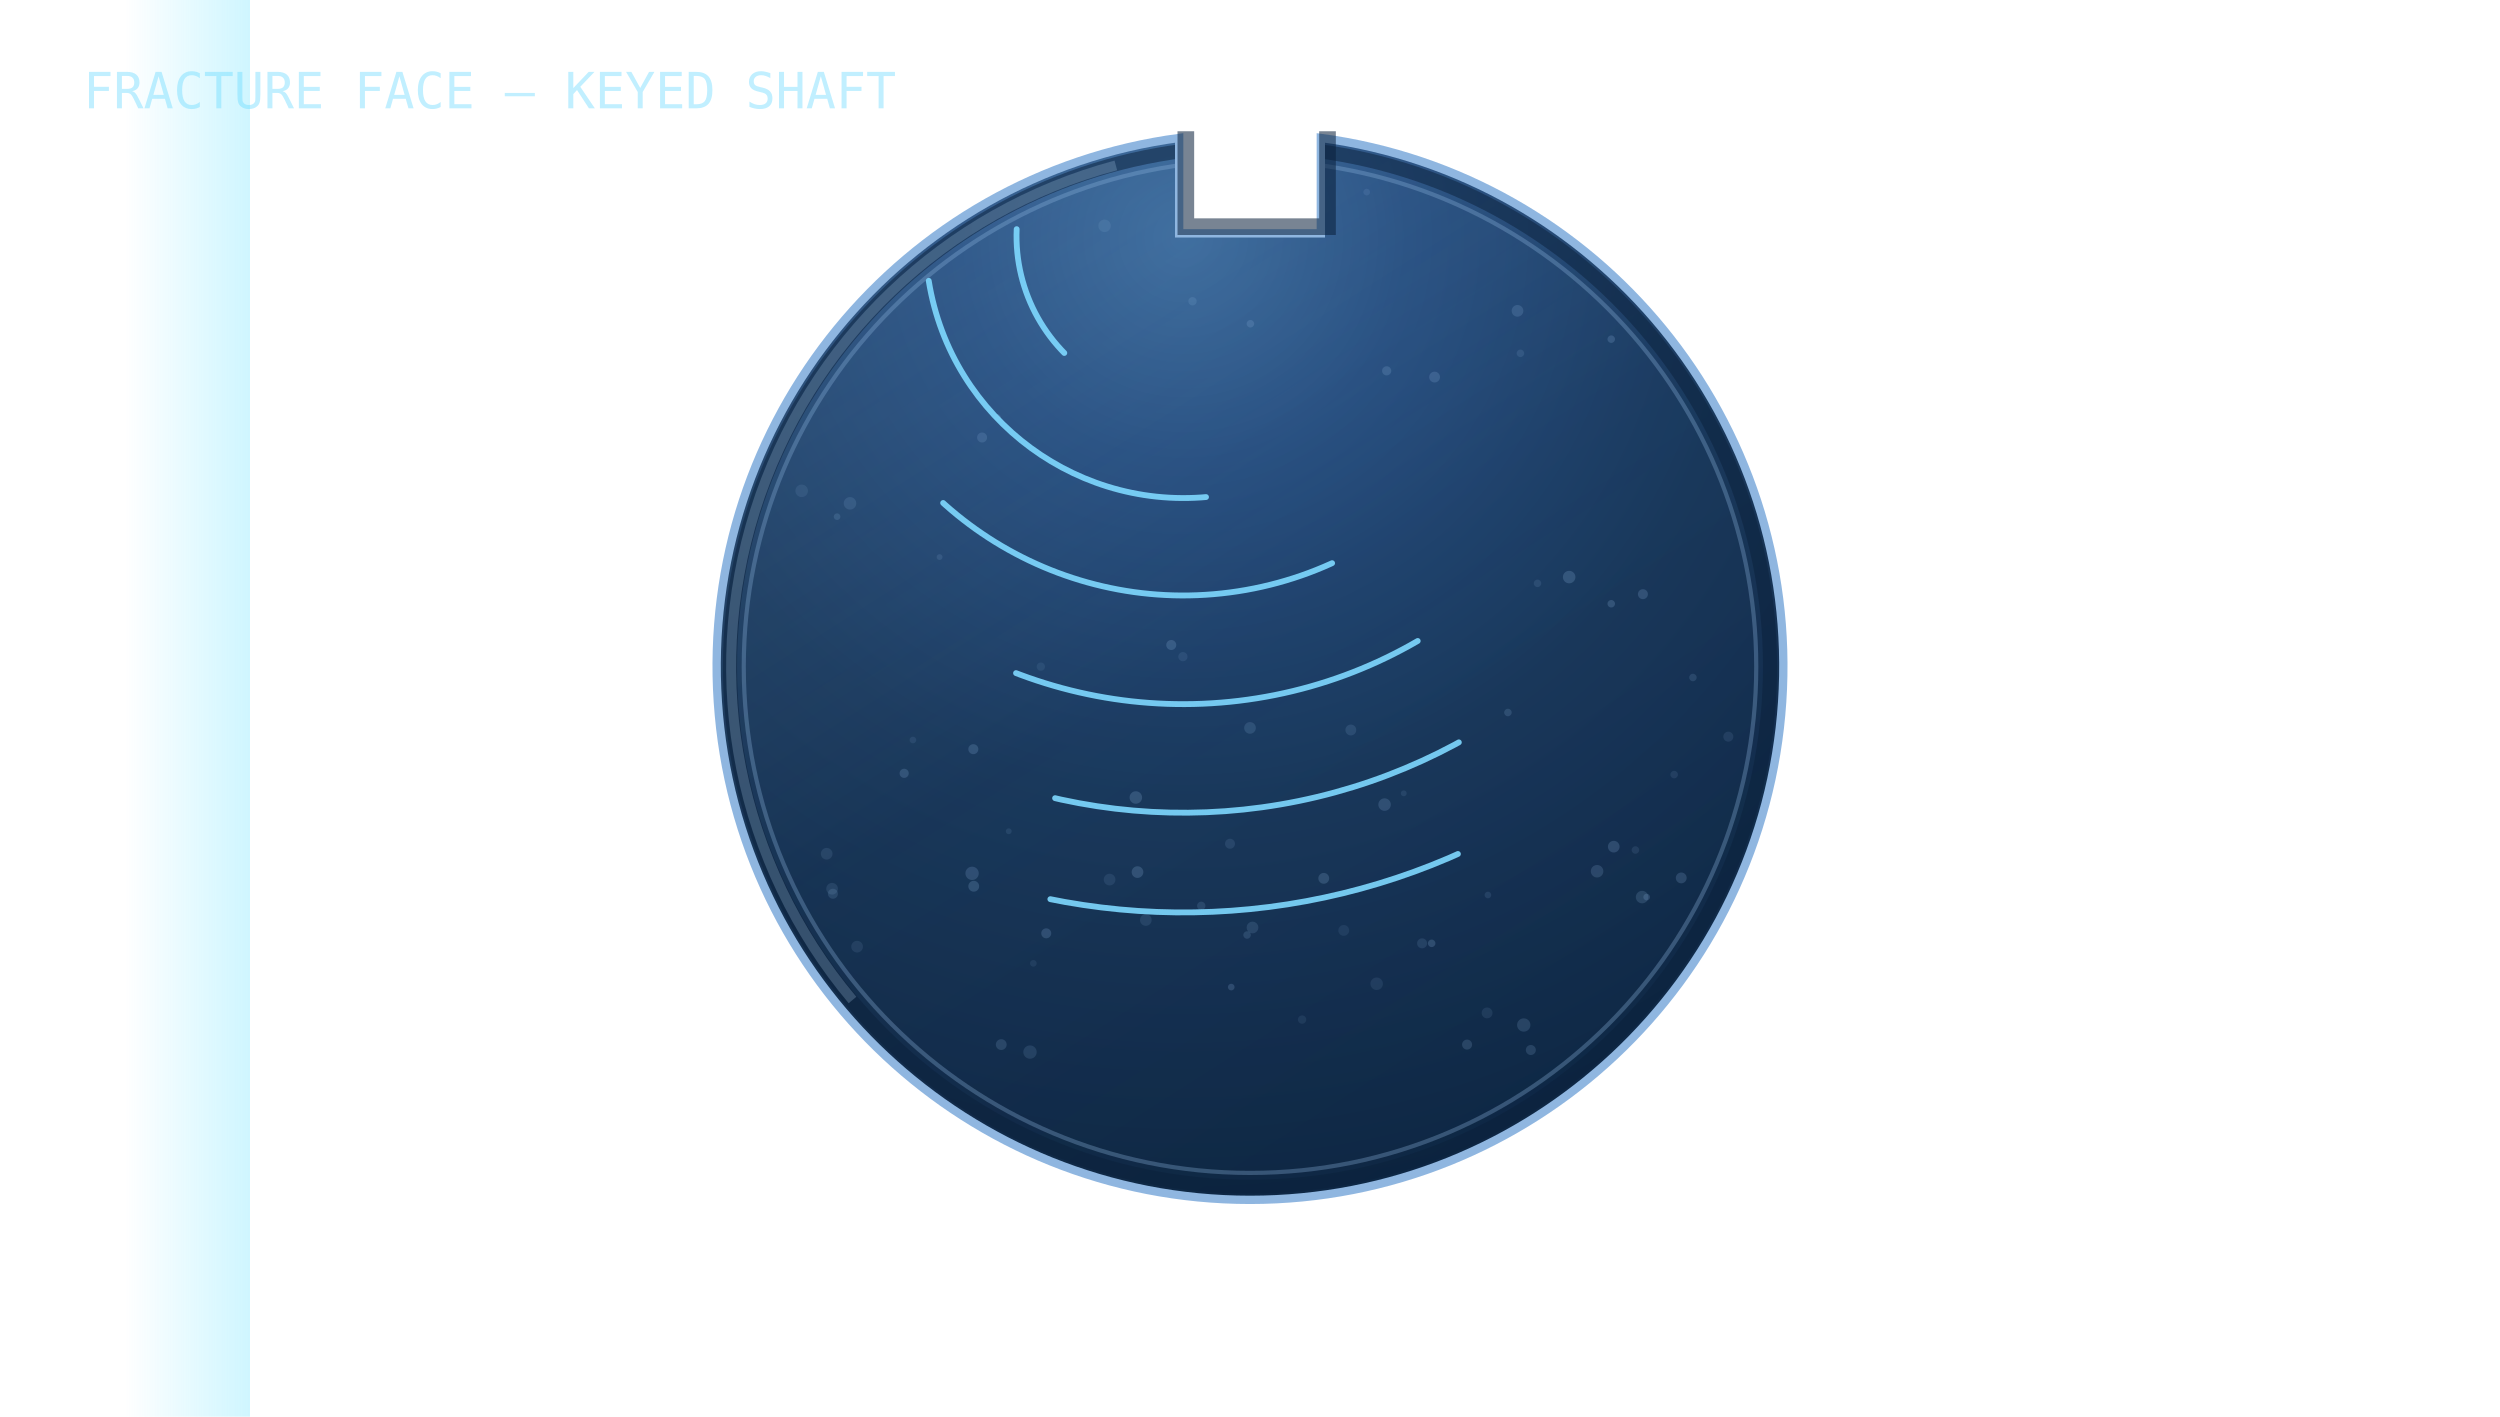
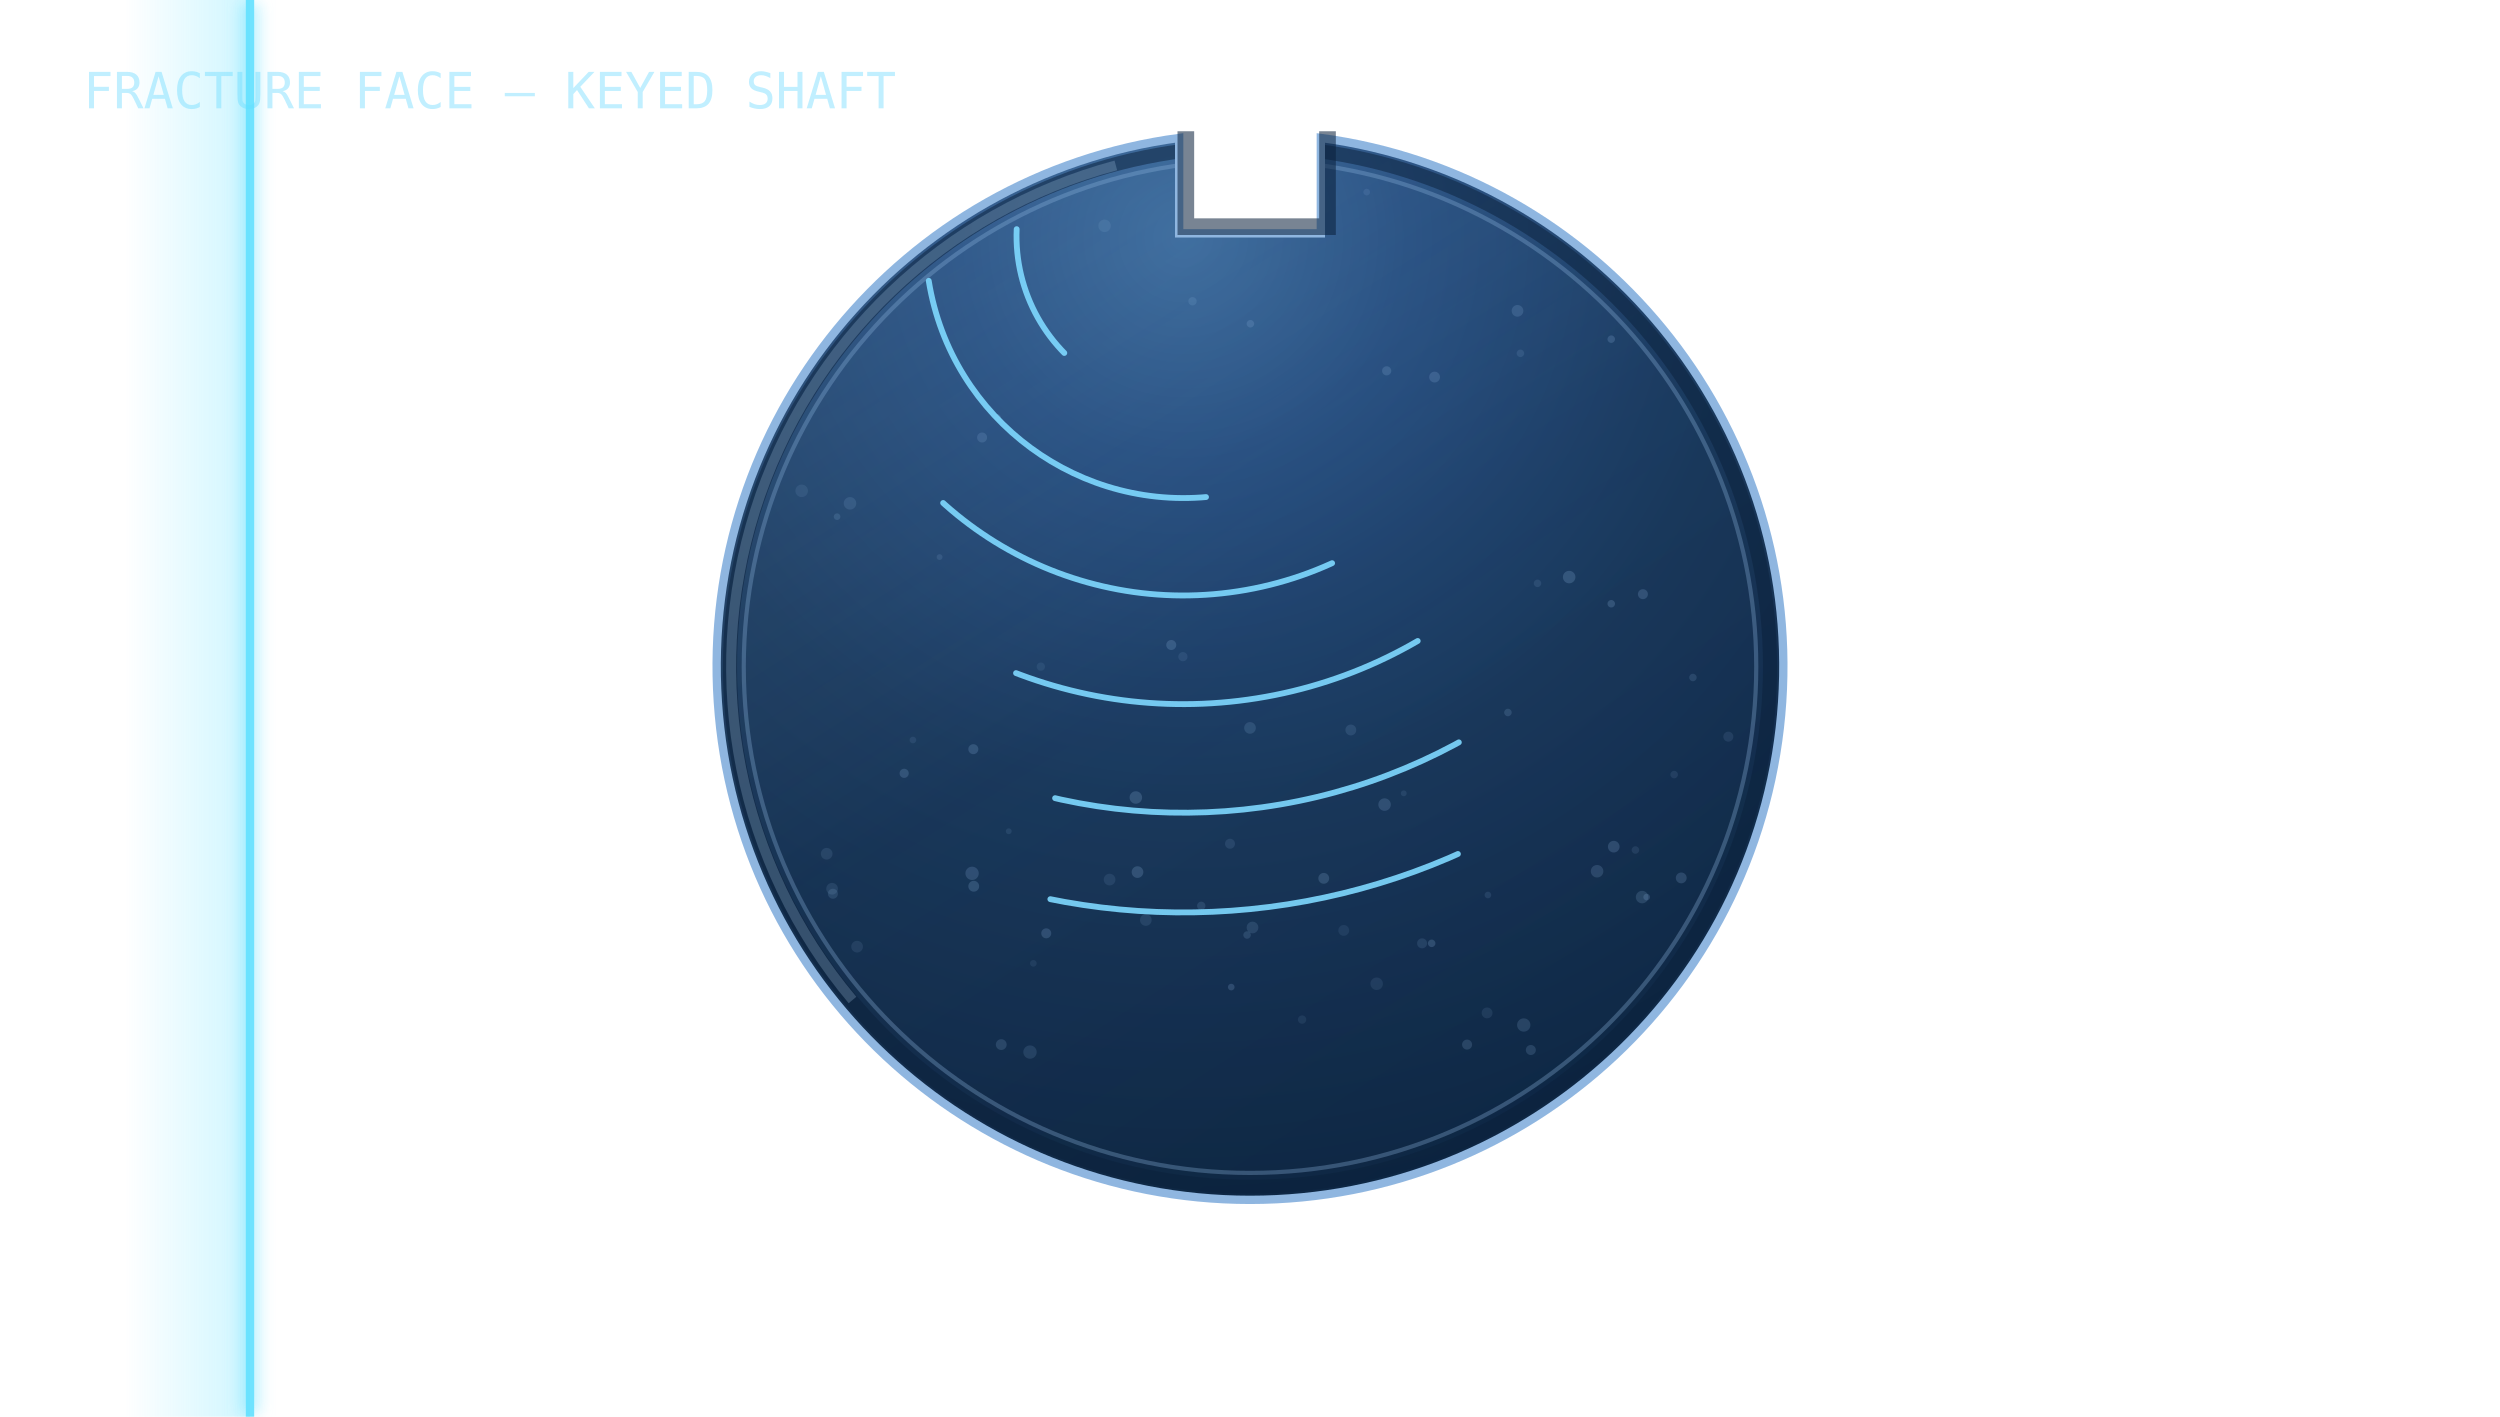
<svg xmlns="http://www.w3.org/2000/svg" viewBox="0 0 600 340" width="100%" height="100%" font-family="JetBrains Mono, monospace">
  <defs>
-     <filter id="fcGlow" x="-60%" y="-60%" width="220%" height="220%">
+     <filter id="fcGlow" filterUnits="userSpaceOnUse" x="-58" y="-58" width="116" height="456">
      <feGaussianBlur in="SourceGraphic" stdDeviation="2.2" result="b" />
      <feMerge>
        <feMergeNode in="b" />
        <feMergeNode in="SourceGraphic" />
      </feMerge>
    </filter>
    <filter id="fcGlowS" x="-80%" y="-80%" width="260%" height="260%">
      <feGaussianBlur in="SourceGraphic" stdDeviation="1.6" result="b" />
      <feMerge>
        <feMergeNode in="b" />
        <feMergeNode in="SourceGraphic" />
      </feMerge>
    </filter>
    <radialGradient id="fcFaceGrad" gradientUnits="userSpaceOnUse" cx="284" cy="57" r="245">
      <stop offset="0" stop-color="#356394" />
      <stop offset=".22" stop-color="#22497a" />
      <stop offset=".55" stop-color="#163457" />
      <stop offset="1" stop-color="#0c2440" />
    </radialGradient>
    <linearGradient id="fcSheen" gradientUnits="userSpaceOnUse" x1="220" y1="60" x2="360" y2="280">
      <stop offset="0" stop-color="#9fd2ff" stop-opacity=".14" />
      <stop offset=".45" stop-color="#9fd2ff" stop-opacity=".03" />
      <stop offset="1" stop-color="#9fd2ff" stop-opacity="0" />
    </linearGradient>
    <pattern id="fcHatch" patternUnits="userSpaceOnUse" width="9" height="9">
      <path d="M0 9 L9 0" stroke="#ff9b4b" stroke-width="1" opacity=".3" fill="none" />
      <path d="M0 0 L9 9" stroke="#ff9b4b" stroke-width="1" opacity=".14" fill="none" />
    </pattern>
    <clipPath id="fcClipFace">
      <path d="M283 33.1 L283 56 L317 56 L317 33.1 A128 128 0 1 1 283 33.1 Z" />
    </clipPath>
    <linearGradient id="fcscanFade" x1="0" y1="0" x2="1" y2="0">
      <stop offset="0" stop-color="#5fe0ff" stop-opacity="0" />
      <stop offset="1" stop-color="#5fe0ff" stop-opacity=".3" />
    </linearGradient>
  </defs>
  <path d="M283 33.1 L283 56 L317 56 L317 33.1 A128 128 0 1 1 283 33.1 Z" fill="url(#fcFaceGrad)" />
  <path d="M283 33.1 L283 56 L317 56 L317 33.1 A128 128 0 1 1 283 33.1 Z" fill="url(#fcSheen)" />
  <g fill="#8fb6e0" clip-path="url(#fcClipFace)">
    <circle cx="272.6" cy="191.4" r="1.5" opacity="0.22" />
    <circle cx="219.1" cy="177.6" r="0.8" opacity="0.11" />
    <circle cx="266.3" cy="211.1" r="1.4" opacity="0.12" />
    <circle cx="414.8" cy="176.8" r="1.2" opacity="0.12" />
    <circle cx="281.1" cy="154.8" r="1.2" opacity="0.22" />
    <circle cx="364.9" cy="84.8" r="0.9" opacity="0.14" />
    <circle cx="352.1" cy="250.7" r="1.2" opacity="0.19" />
    <circle cx="273" cy="209.3" r="1.4" opacity="0.22" />
    <circle cx="364.2" cy="74.6" r="1.4" opacity="0.19" />
    <circle cx="312.5" cy="244.7" r="1" opacity="0.10" />
    <circle cx="361.9" cy="171" r="0.9" opacity="0.18" />
    <circle cx="376.6" cy="138.5" r="1.5" opacity="0.22" />
    <circle cx="369" cy="140" r="0.9" opacity="0.13" />
    <circle cx="317.7" cy="210.8" r="1.3" opacity="0.21" />
    <circle cx="344.3" cy="90.5" r="1.3" opacity="0.20" />
    <circle cx="383.3" cy="209.1" r="1.5" opacity="0.19" />
    <circle cx="300.1" cy="77.7" r="0.9" opacity="0.19" />
    <circle cx="247.2" cy="252.5" r="1.6" opacity="0.15" />
    <circle cx="205.7" cy="227.2" r="1.4" opacity="0.12" />
    <circle cx="332.3" cy="193.1" r="1.5" opacity="0.20" />
    <circle cx="365.7" cy="246" r="1.6" opacity="0.18" />
    <circle cx="248" cy="231.2" r="0.8" opacity="0.10" />
    <circle cx="394.3" cy="142.6" r="1.2" opacity="0.21" />
    <circle cx="198.4" cy="204.9" r="1.4" opacity="0.13" />
    <circle cx="299.3" cy="224.4" r="0.9" opacity="0.17" />
    <circle cx="295.5" cy="236.9" r="0.8" opacity="0.21" />
    <circle cx="251.1" cy="224" r="1.2" opacity="0.21" />
    <circle cx="199.9" cy="214.5" r="1.2" opacity="0.16" />
    <circle cx="283.9" cy="157.6" r="1.1" opacity="0.12" />
    <circle cx="406.3" cy="162.6" r="0.9" opacity="0.16" />
    <circle cx="286.2" cy="72.3" r="1" opacity="0.16" />
    <circle cx="200.9" cy="124" r="0.8" opacity="0.17" />
    <circle cx="300.6" cy="222.6" r="1.4" opacity="0.16" />
    <circle cx="204" cy="120.8" r="1.5" opacity="0.15" />
    <circle cx="235.7" cy="105" r="1.2" opacity="0.18" />
    <circle cx="217" cy="185.6" r="1.1" opacity="0.21" />
    <circle cx="265.1" cy="54.2" r="1.5" opacity="0.13" />
    <circle cx="192.4" cy="117.8" r="1.5" opacity="0.12" />
    <circle cx="357.1" cy="214.8" r="0.8" opacity="0.13" />
    <circle cx="387.3" cy="203.2" r="1.4" opacity="0.21" />
    <circle cx="356.9" cy="243.1" r="1.3" opacity="0.12" />
    <circle cx="386.7" cy="81.4" r="0.9" opacity="0.21" />
    <circle cx="233.3" cy="209.6" r="1.6" opacity="0.20" />
    <circle cx="341.3" cy="226.4" r="1.2" opacity="0.14" />
    <circle cx="322.5" cy="223.3" r="1.3" opacity="0.10" />
    <circle cx="225.5" cy="133.7" r="0.7" opacity="0.14" />
    <circle cx="239.4" cy="100.2" r="0.8" opacity="0.22" />
    <circle cx="328" cy="46.1" r="0.8" opacity="0.13" />
    <circle cx="401.8" cy="185.9" r="0.9" opacity="0.12" />
    <circle cx="199.7" cy="213.3" r="1.4" opacity="0.13" />
    <circle cx="367.4" cy="252" r="1.2" opacity="0.18" />
    <circle cx="324.2" cy="175.2" r="1.3" opacity="0.15" />
    <circle cx="403.5" cy="210.7" r="1.3" opacity="0.20" />
    <circle cx="395.2" cy="215.3" r="0.8" opacity="0.20" />
    <circle cx="233.6" cy="179.8" r="1.2" opacity="0.21" />
    <circle cx="295.2" cy="202.5" r="1.2" opacity="0.13" />
    <circle cx="336.9" cy="190.4" r="0.7" opacity="0.12" />
    <circle cx="275" cy="220.8" r="1.4" opacity="0.13" />
    <circle cx="249.8" cy="160" r="1" opacity="0.10" />
    <circle cx="300" cy="174.7" r="1.4" opacity="0.17" />
    <circle cx="330.4" cy="236.1" r="1.5" opacity="0.11" />
    <circle cx="332.8" cy="89" r="1.1" opacity="0.20" />
    <circle cx="233.7" cy="212.7" r="1.3" opacity="0.22" />
    <circle cx="240.3" cy="250.7" r="1.3" opacity="0.18" />
    <circle cx="242.1" cy="199.5" r="0.7" opacity="0.12" />
    <circle cx="392.5" cy="204" r="0.9" opacity="0.12" />
    <circle cx="394.1" cy="215.3" r="1.5" opacity="0.18" />
    <circle cx="288.3" cy="217.4" r="1" opacity="0.16" />
    <circle cx="343.6" cy="226.4" r="0.9" opacity="0.22" />
    <circle cx="386.7" cy="144.9" r="0.9" opacity="0.22" />
  </g>
  <circle cx="300" cy="160" r="121.5" fill="none" stroke="#8fb6e0" stroke-width="1" opacity=".32" clip-path="url(#fcClipFace)" />
  <circle cx="300" cy="160" r="124.8" fill="none" stroke="#0a1f3a" stroke-width="3.4" opacity=".5" clip-path="url(#fcClipFace)" />
  <path d="M204.6 240 A124.5 124.5 0 0 1 267.8 39.7" fill="none" stroke="#bfe2ff" stroke-width="2.4" opacity=".22" clip-path="url(#fcClipFace)" />
  <path d="M283 33.1 L283 56 L317 56 L317 33.1 A128 128 0 1 1 283 33.1 Z" fill="none" stroke="#8fb6e0" stroke-width="2" />
  <path d="M283 33.1 L283 56 L317 56 L317 33.1" fill="none" stroke="#0a1f3a" stroke-width="4" opacity=".55" transform="translate(1.6,-1.6)" />
  <text x="20" y="26" font-size="12" fill="#9fe6ff" opacity=".65">FRACTURE FACE — KEYED SHAFT</text>
  <g id="fcOrigin" opacity="0">
    <circle cx="284" cy="57" r="3.2" fill="#ff6b6b" filter="url(#fcGlowS)" />
    <circle cx="284" cy="57" r="7.5" fill="none" stroke="#ff6b6b" stroke-width="1.2" opacity=".75" />
    <path d="M218 48 L276 54.5" stroke="#ff6b6b" stroke-width="1" opacity=".5" fill="none" />
    <text x="214" y="51" text-anchor="end" font-size="12" fill="#ff6b6b">ORIGIN</text>
  </g>
  <circle id="fcOriginPing" cx="284" cy="57" r="6" fill="none" stroke="#ff6b6b" stroke-width="2" opacity="0" filter="url(#fcGlowS)" />
  <path id="fcBeachMarks" d="M305.8 54.4 A22 22 0 1 1 262.1 55.4 M323.6 51.3 A40 40 0 1 1 244 55 M345.6 49.6 A62 62 0 0 1 222.9 67.4 M370 55.2 A86 86 0 0 1 202.7 84.9 M394.7 73.9 A112 112 0 0 1 188.3 115.2 M413.8 103.9 A138 138 0 0 1 183.1 151.2 M423.4 139.5 A162 162 0 0 1 176.4 178.1" fill="none" stroke="#7fd8ff" stroke-width="1.4" stroke-opacity=".9" stroke-linecap="round" clip-path="url(#fcClipFace)" pathLength="100" stroke-dasharray="100" stroke-dashoffset="100" />
  <g id="fcBmLbl" opacity="0">
    <path d="M438 79 L394 92" stroke="#5fe0ff" stroke-width="1" opacity=".55" fill="none" />
    <text x="442" y="83" font-size="12" fill="#9fe6ff">BEACH MARKS</text>
  </g>
  <g id="fcFinalZone" opacity="0">
    <g clip-path="url(#fcClipFace)">
      <path d="M431.2 132 L422.8 149.9 L416.3 170.4 L405.9 189.5 L385.4 197.6 L366.5 205.8 L352.2 224.2 L327.5 215 L310.7 233.4 L289.3 225.1 L269.6 222 L250.2 218.6 L230.2 216.7 L207.8 217.5 L195.4 197.7 L174.8 191.8 L98.7 242.3 L203 306.2 L325 315.8 L438 269 L517.4 175.9 Z" fill="#ff9b4b" opacity=".12" />
      <path d="M431.2 132 L422.8 149.9 L416.3 170.4 L405.9 189.5 L385.4 197.6 L366.5 205.8 L352.2 224.2 L327.5 215 L310.7 233.4 L289.3 225.1 L269.6 222 L250.2 218.6 L230.2 216.7 L207.8 217.5 L195.4 197.7 L174.8 191.8 L98.7 242.3 L203 306.2 L325 315.8 L438 269 L517.4 175.9 Z" fill="url(#fcHatch)" />
      <path d="M278.5 256.2 L270.6 259.1 L273.7 250.9 Z M331.2 248.6 L337.6 242.2 L338.7 250.4 Z M394.4 231.6 L392.4 238.7 L386.7 231.9 Z M245.2 243.7 L237.2 244.8 L239.8 237.7 Z M251 263.2 L258.2 258.7 L259.3 266.2 Z M265.7 237.8 L272.5 243.1 L266 247.7 Z M349.1 257.9 L352.1 253.2 L354.8 258.1 Z M234.5 242.2 L236.4 237 L241.7 241.8 Z M305.2 271 L304.2 280.7 L296.7 275 Z M404.7 209.3 L400.9 203.7 L407 202.7 Z M353.4 245.4 L361.2 252.2 L351.4 255 Z M230.1 251.3 L223.5 251 L226.3 244.1 Z M394.8 214.9 L388.2 218.2 L388.9 211.1 Z M344.5 227.4 L354.5 227.4 L348.9 235.7 Z" fill="#ffb27b" opacity=".3" />
      <path d="M431.2 132 L422.8 149.9 L416.3 170.4 L405.9 189.5 L385.4 197.6 L366.5 205.8 L352.2 224.2 L327.5 215 L310.7 233.4 L289.3 225.1 L269.6 222 L250.2 218.6 L230.2 216.7 L207.8 217.5 L195.4 197.7 L174.8 191.8" fill="none" stroke="#ff9b4b" stroke-width="1.6" stroke-linejoin="round" opacity=".9" filter="url(#fcGlowS)" />
    </g>
    <path d="M442 268 L392 243" stroke="#ff9b4b" stroke-width="1" opacity=".5" fill="none" />
    <text x="446" y="272" font-size="12" fill="#ff9b4b">FINAL FRACTURE</text>
  </g>
  <g id="fcscanG" transform="translate(60,0)">
    <rect x="-30" y="0" width="30" height="340" fill="url(#fcscanFade)" />
    <line x1="0" y1="0" x2="0" y2="340" stroke="#5fe0ff" stroke-width="2" filter="url(#fcGlow)" opacity=".9" />
  </g>
</svg>
